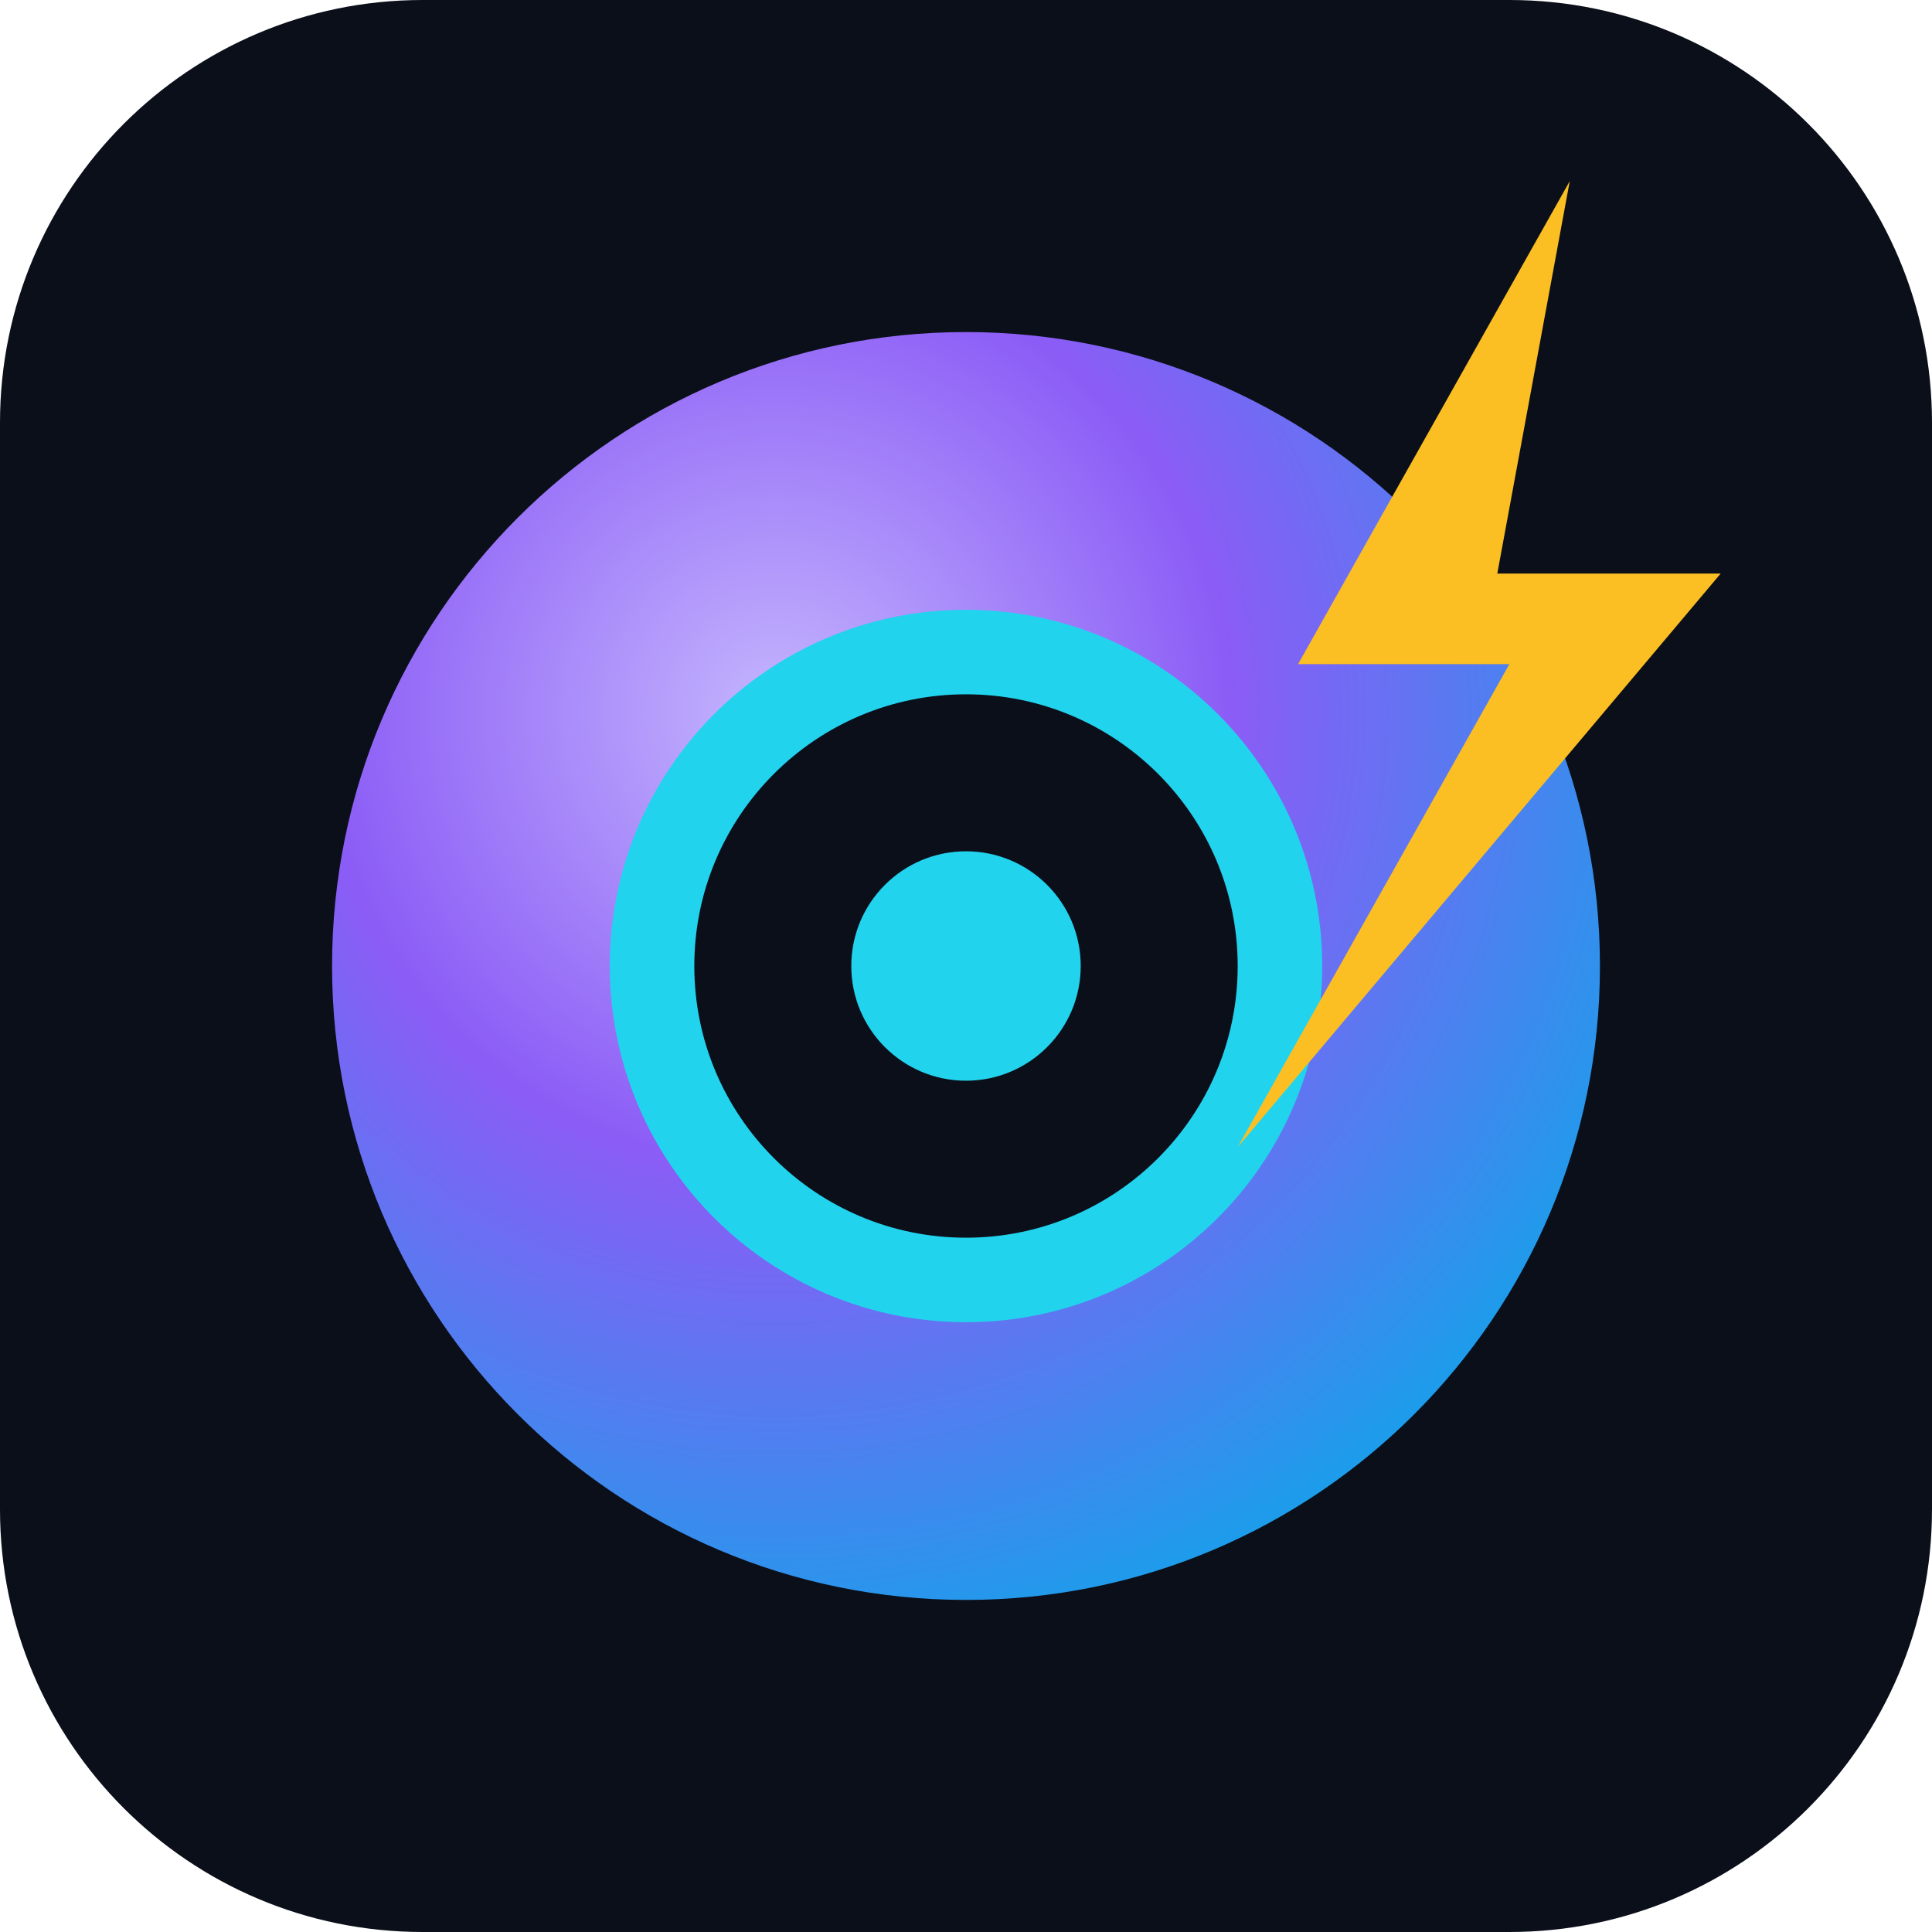
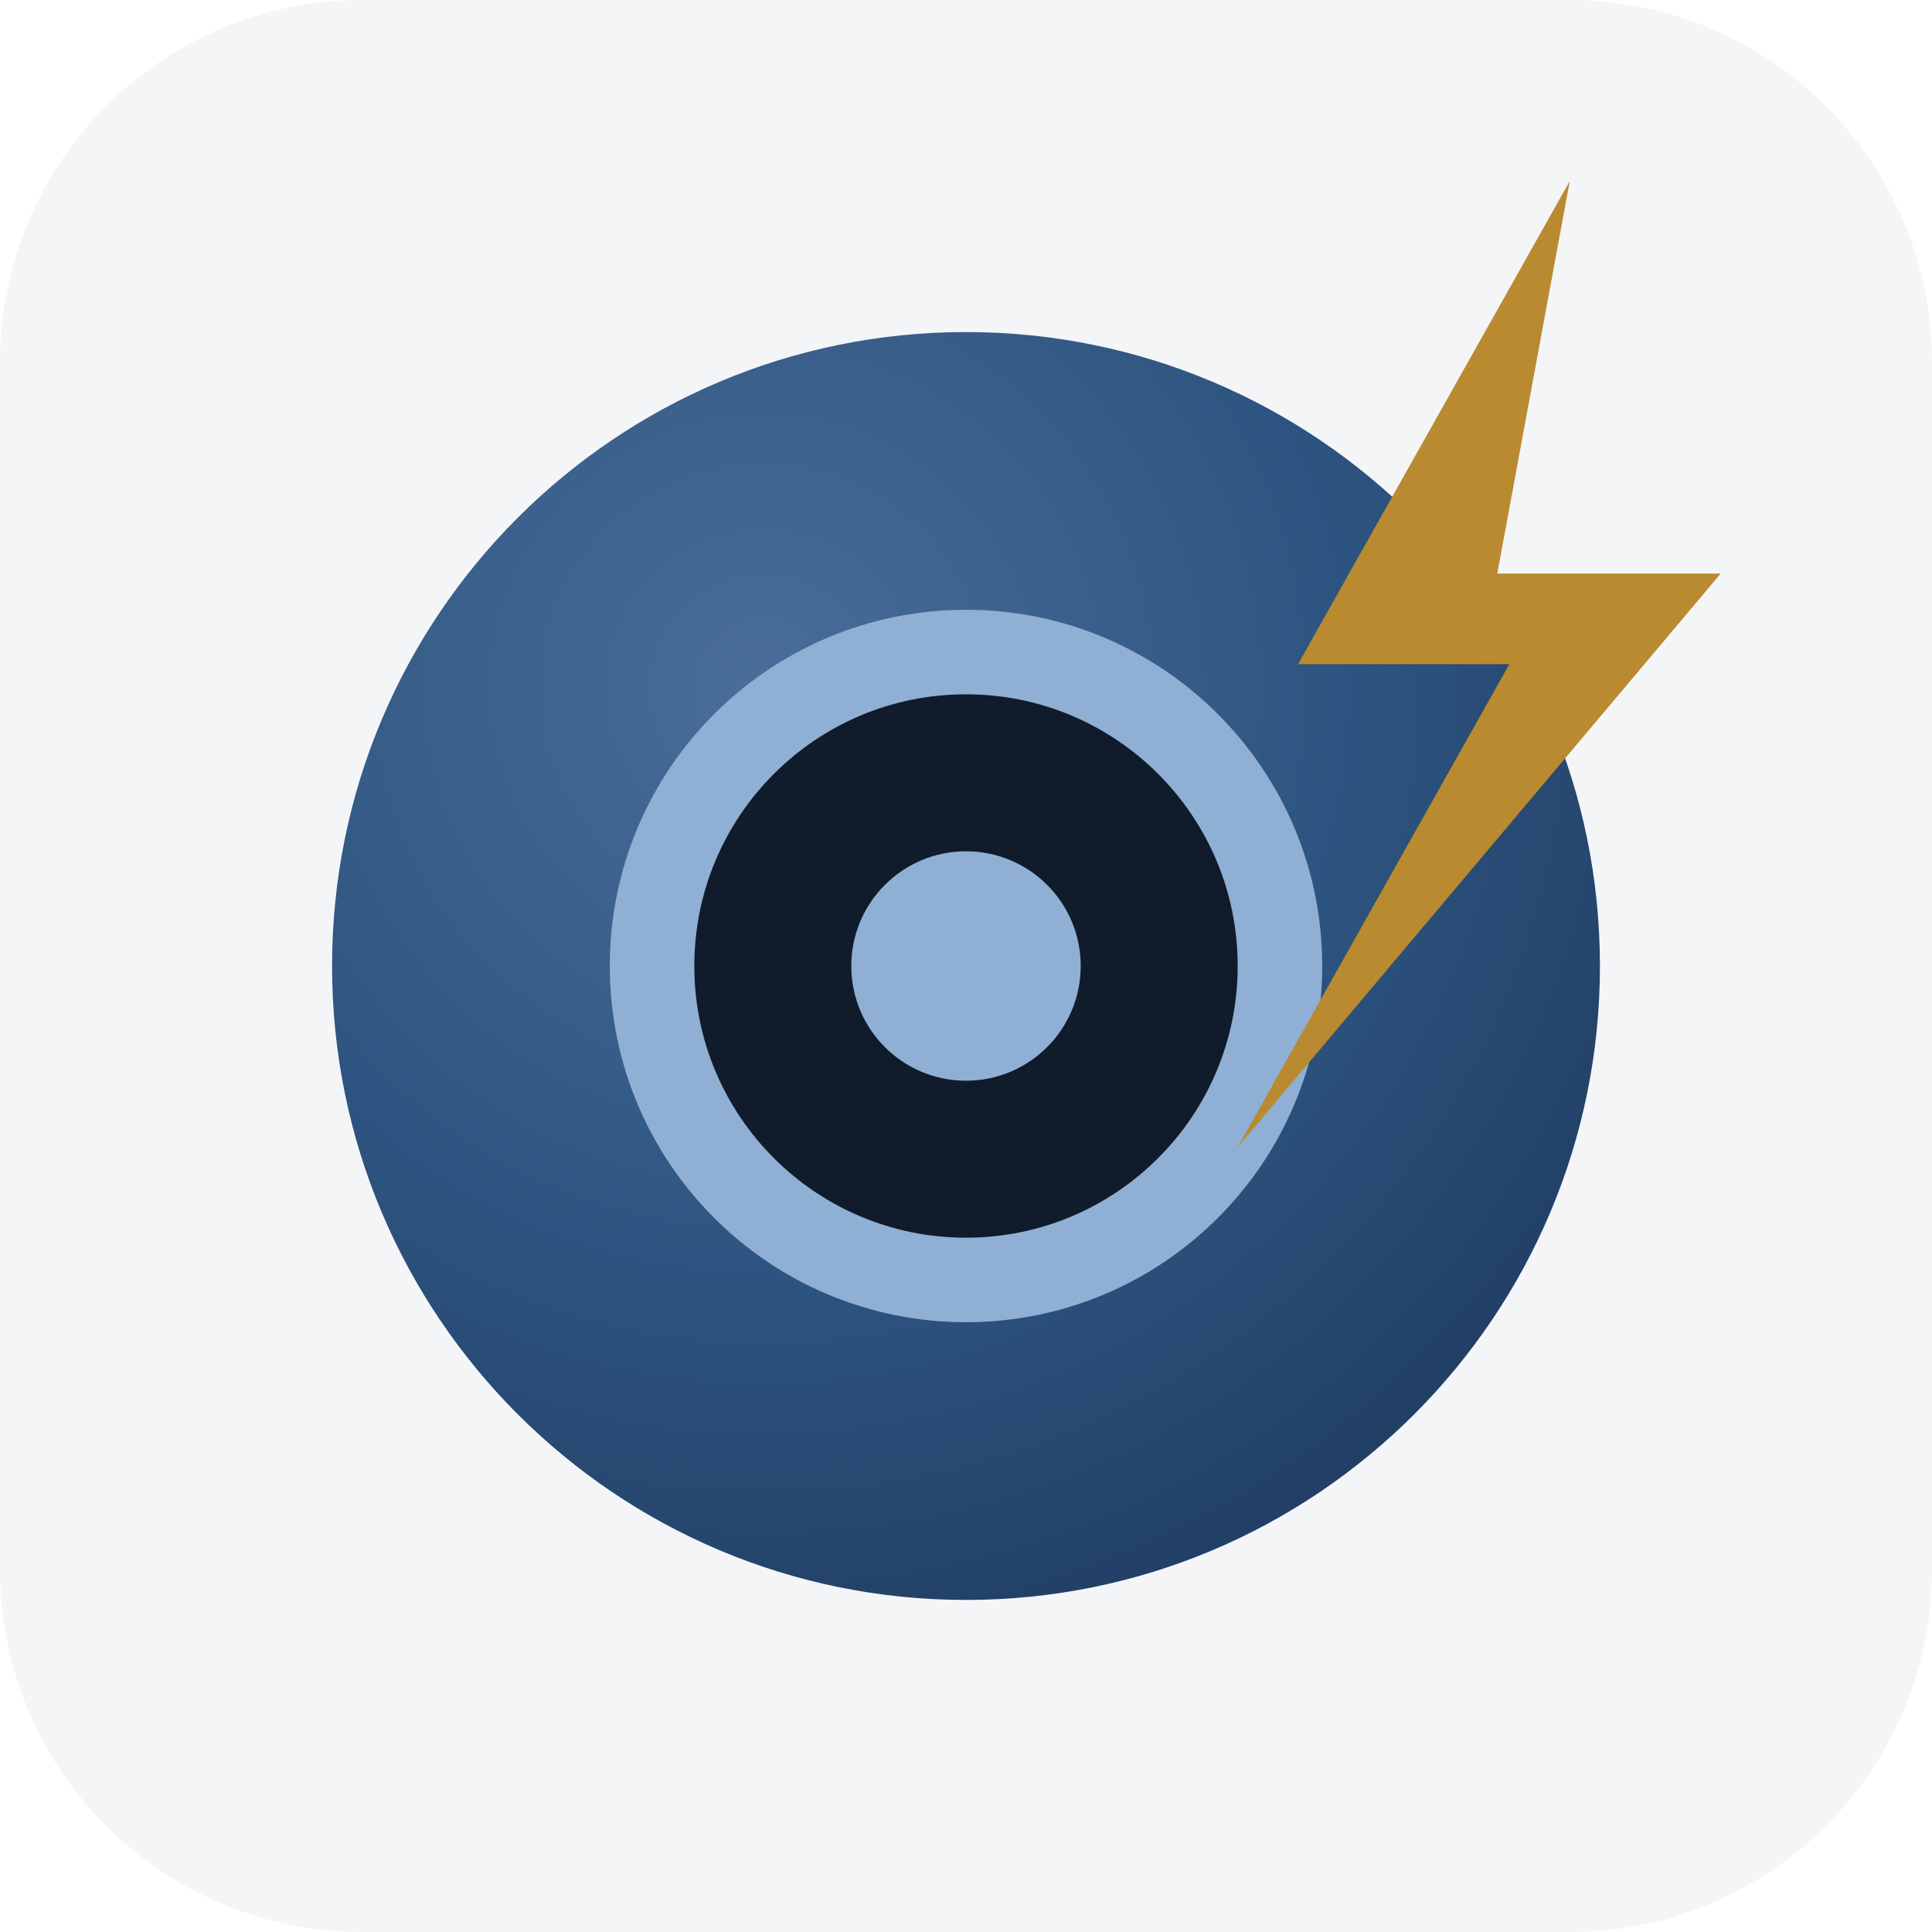
<svg xmlns="http://www.w3.org/2000/svg" viewBox="0 0 32 32" width="32" height="32">
  <defs>
-     <radialGradient id="mf-orb" cx="35%" cy="30%" r="80%">
-       <stop offset="0%" stop-color="#c4b5fd" />
-       <stop offset="45%" stop-color="#8b5cf6" />
-       <stop offset="100%" stop-color="#0ea5e9" />
+     <radialGradient id="mf-orb" cx="34%" cy="28%" r="85%">
+       <stop offset="0%" stop-color="#4a6d99" />
+       <stop offset="55%" stop-color="#2d5480" />
+       <stop offset="100%" stop-color="#1f3a5f" />
    </radialGradient>
  </defs>
-   <rect width="32" height="32" rx="7" fill="#0b0f1a" />
+   <rect width="32" height="32" rx="6" fill="#f4f5f7" />
  <circle cx="16" cy="16" r="10.5" fill="url(#mf-orb)" />
-   <circle cx="16" cy="16" r="5.2" fill="#0b0f1a" />
-   <circle cx="16" cy="16" r="5.2" fill="none" stroke="#22d3ee" stroke-width="1.4" />
-   <circle cx="16" cy="16" r="1.9" fill="#22d3ee" />
-   <path d="M26 3 L21.5 11 L25 11 L20.5 19 L28.5 9.5 L24.8 9.5 Z" fill="#fbbf24" />
+   <circle cx="16" cy="16" r="5.2" fill="#101b2b" />
+   <circle cx="16" cy="16" r="5.2" fill="none" stroke="#8fb0d4" stroke-width="1.4" />
+   <circle cx="16" cy="16" r="1.9" fill="#8fb0d4" />
+   <path d="M26 3 L21.5 11 L25 11 L20.5 19 L28.5 9.5 L24.8 9.5 Z" fill="#b98a2f" />
</svg>
